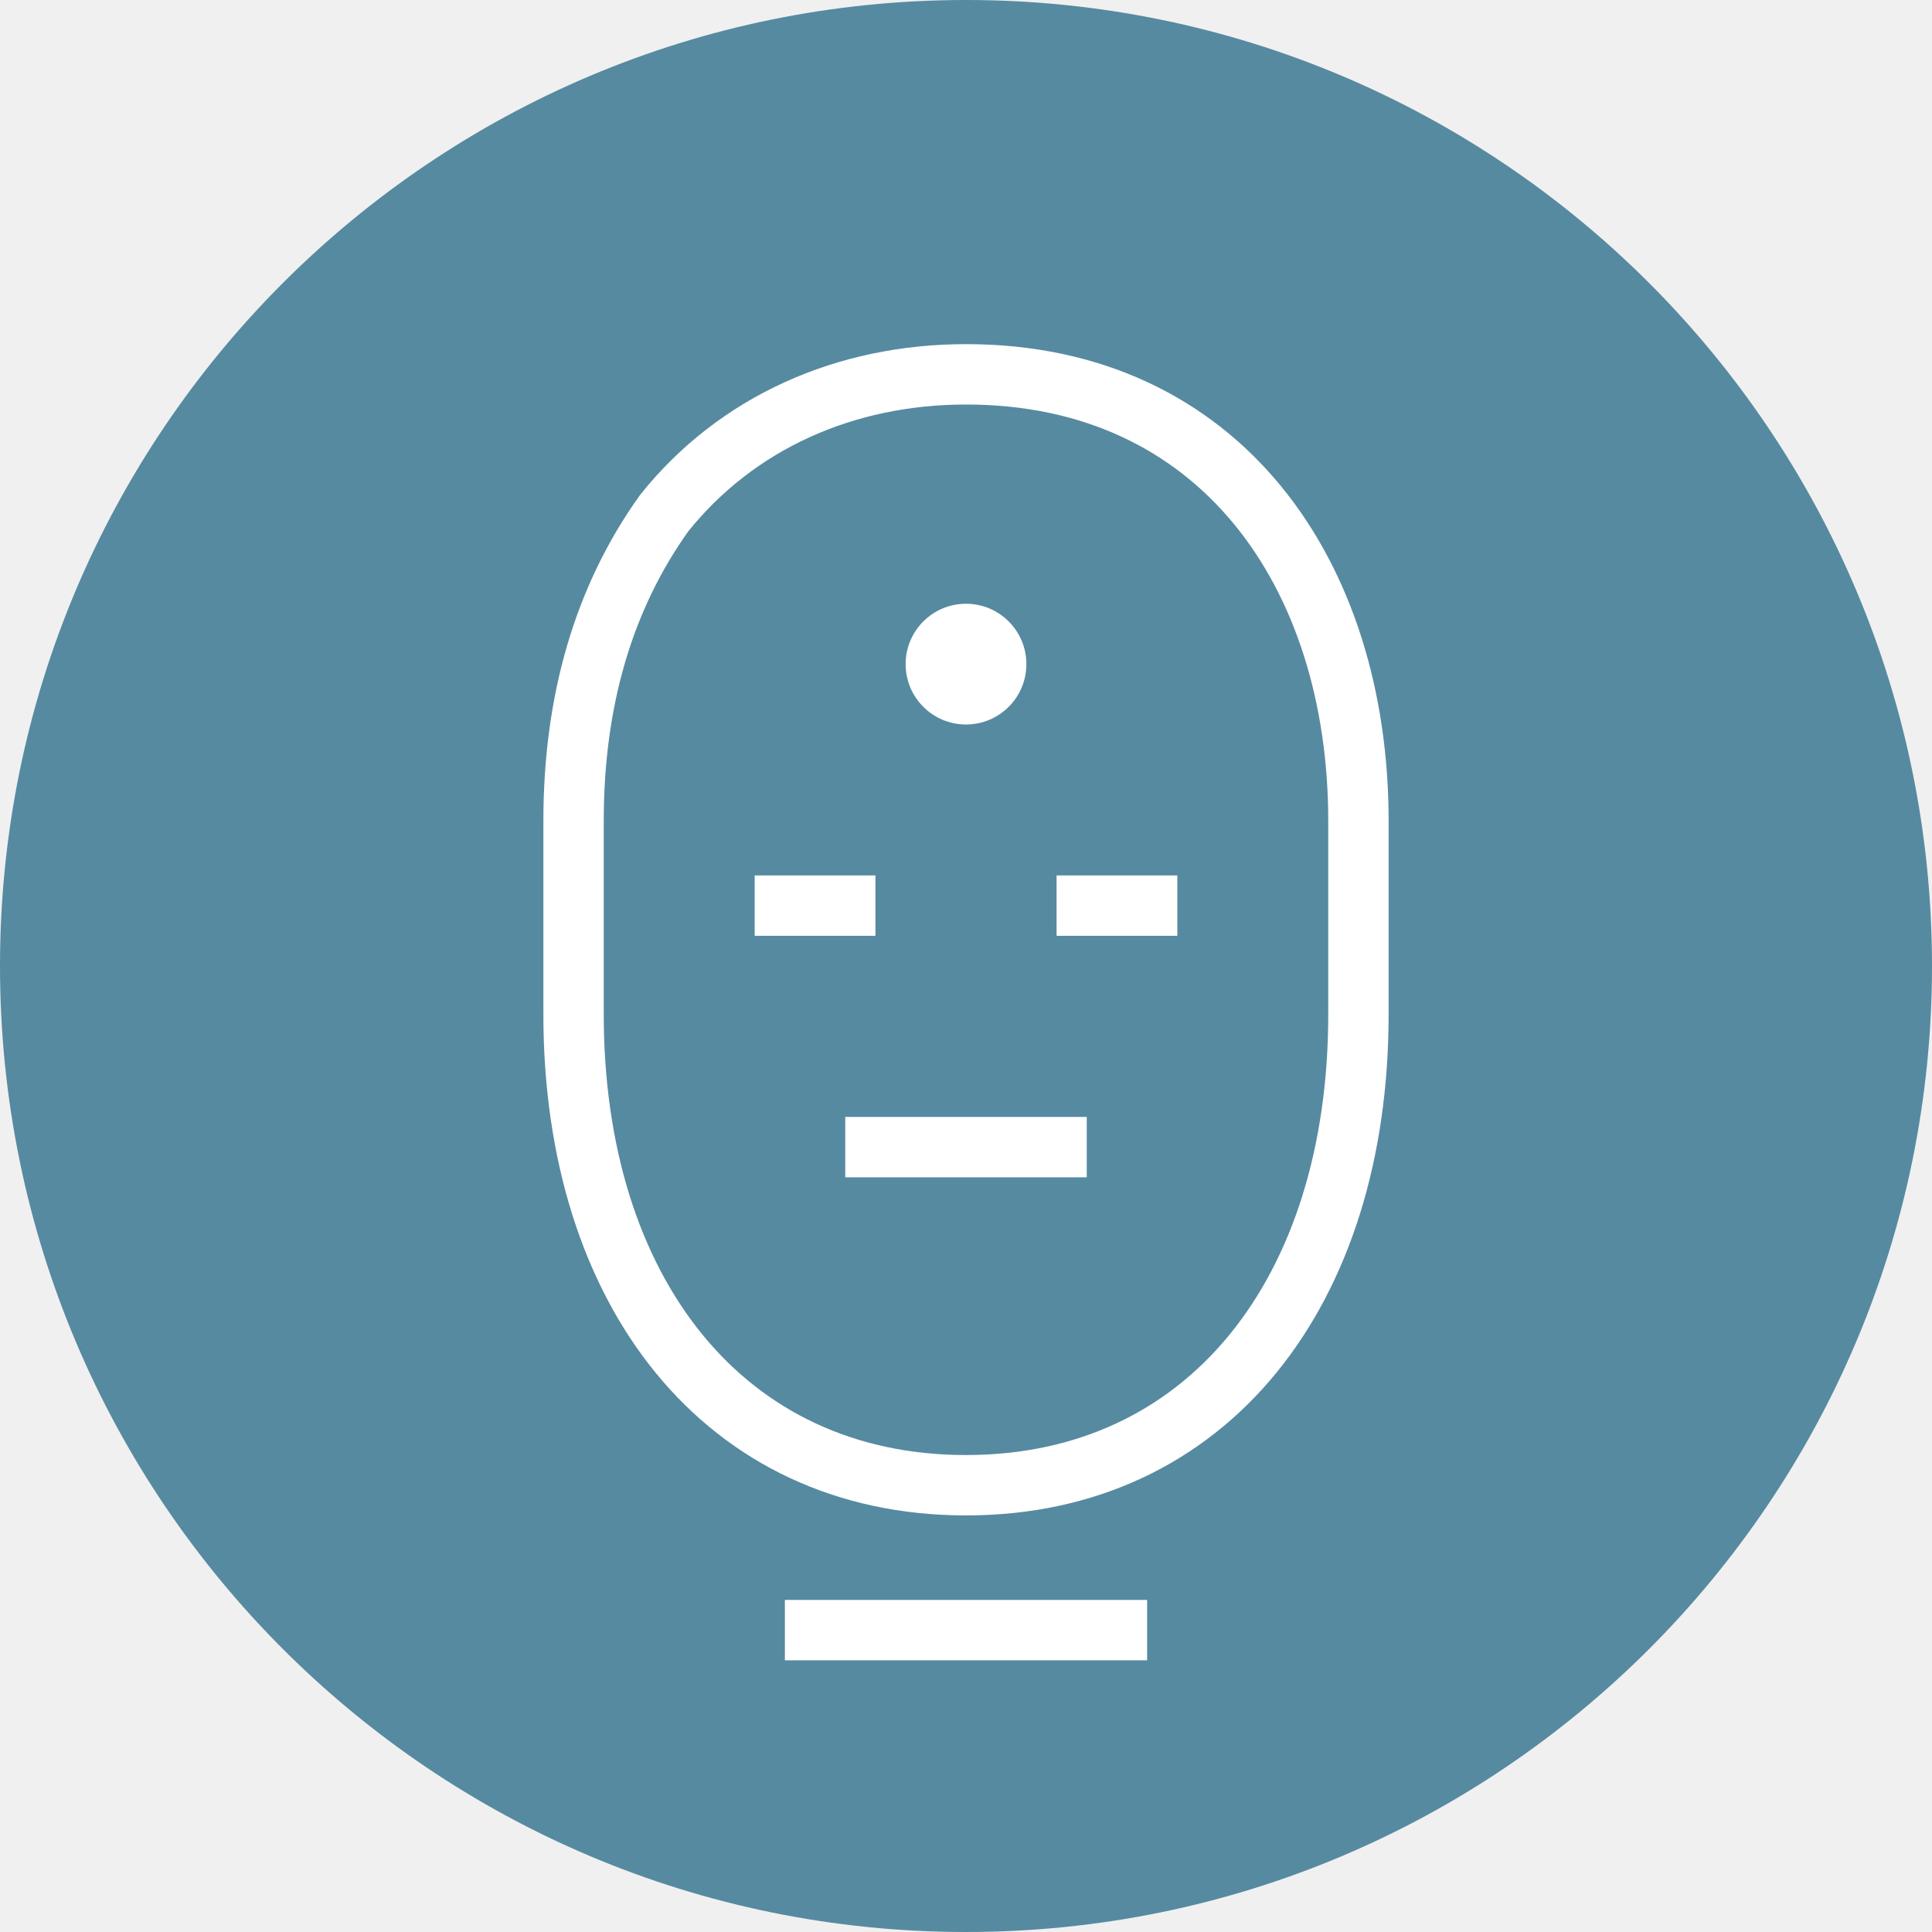
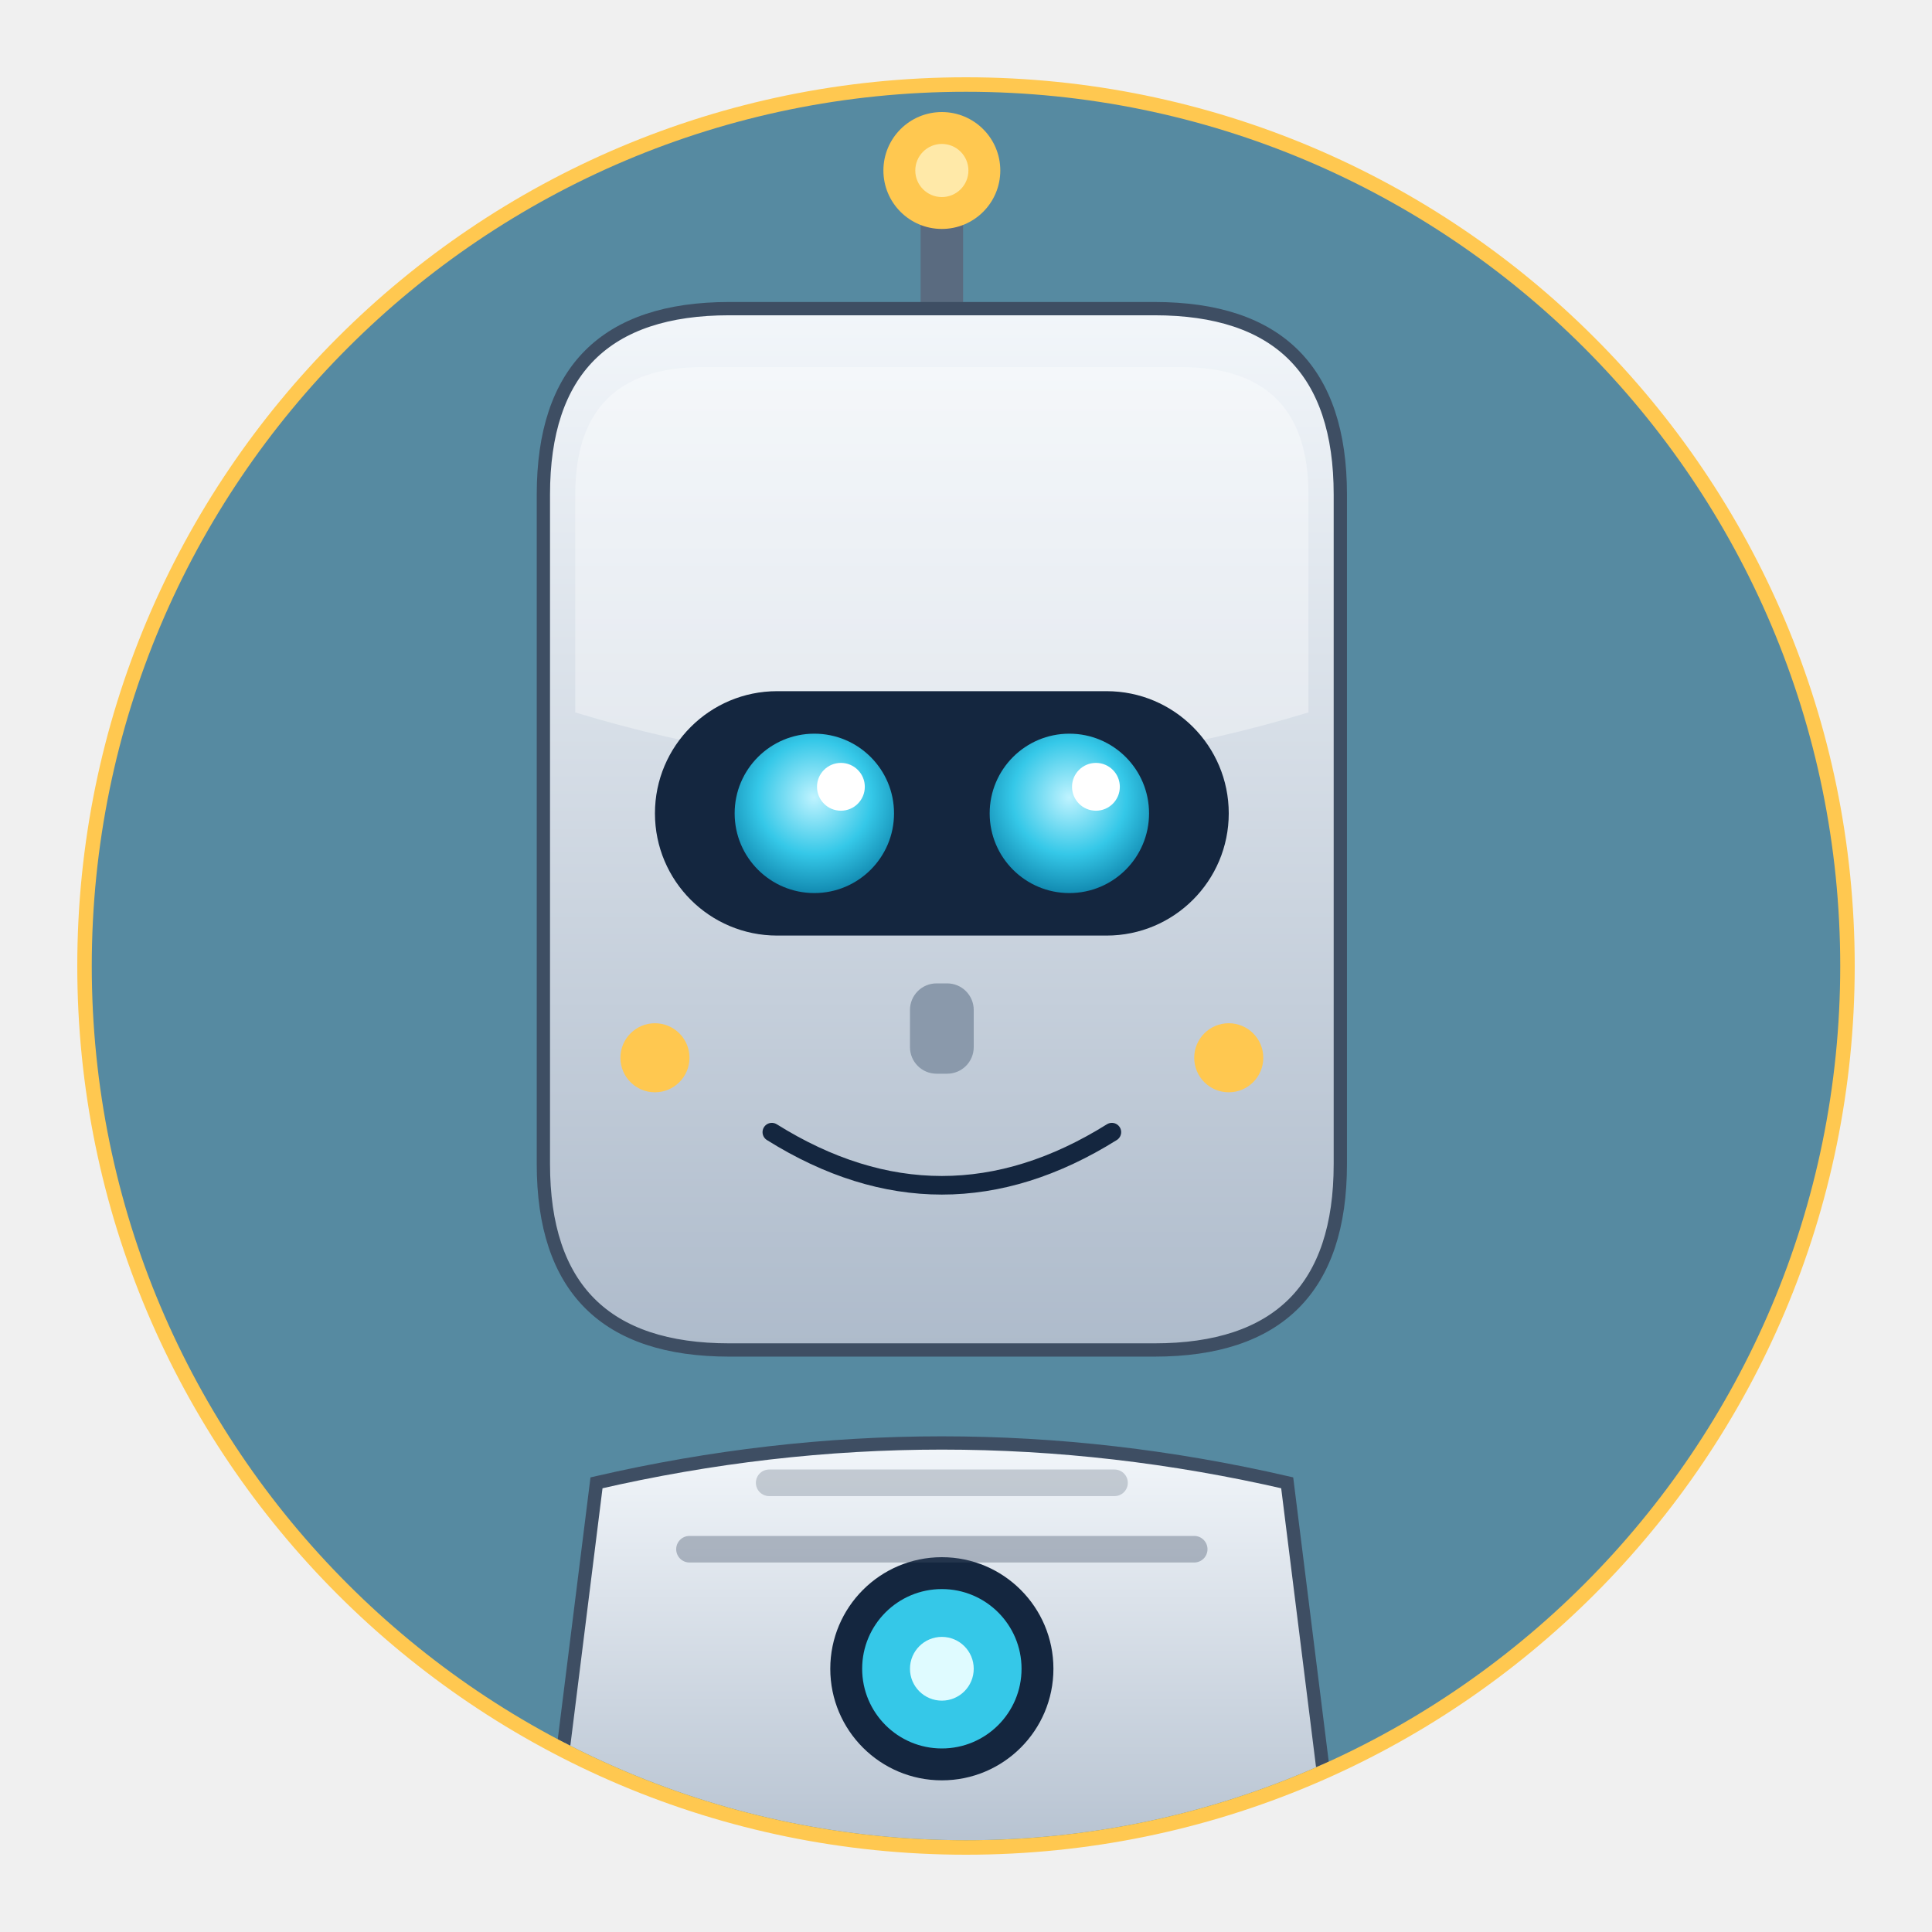
- <svg xmlns="http://www.w3.org/2000/svg" viewBox="0 0 32 32">
-   <circle cx="16" cy="16" r="16" fill="#568aa1" />
-   <path d="M11 8.5c1.2-1.5 3-2.3 5-2.3 4.2 0 6.5 3.3 6.5 7.4v3.2c0 4.6-2.5 7.8-6.5 7.8s-6.5-3.2-6.5-7.8v-3.2c0-2 .5-3.7 1.5-5.1Z" fill="none" stroke="white" strokeWidth="1.7" />
-   <path d="M12.5 15h2m3 0h2M14 19h4" fill="none" stroke="white" strokeWidth="1.5" strokeLinecap="round" />
-   <circle cx="16" cy="11" r="1" fill="white" />
-   <path d="M13 27h6" stroke="white" strokeWidth="1.5" strokeLinecap="round" />
+ <svg xmlns="http://www.w3.org/2000/svg" width="800" height="800" viewBox="0 0 800 800">
+   <defs>
+     <linearGradient id="metal" x1="0" y1="0" x2="0" y2="1">
+       <stop offset="0%" stop-color="#F2F6FA" />
+       <stop offset="100%" stop-color="#AEBBCB" />
+     </linearGradient>
+     <radialGradient id="eye" cx="50%" cy="40%" r="65%">
+       <stop offset="0%" stop-color="#BFF3FF" />
+       <stop offset="55%" stop-color="#35C8E8" />
+       <stop offset="100%" stop-color="#0B7EA6" />
+     </radialGradient>
+     <clipPath id="clipCircle">
+       <circle cx="400" cy="400" r="362" />
+     </clipPath>
+   </defs>
+   <circle cx="400" cy="400" r="365" fill="#568aa1" />
+   <g clip-path="url(#clipCircle)">
+     <g transform="translate(-50 -90) scale(1.1)">
+       <rect x="392" y="150" width="16" height="58" rx="8" fill="#5A6B80" />
+       <circle cx="400" cy="146" r="22" fill="#FFC850" />
+       <circle cx="400" cy="146" r="10" fill="#FFE9A8" />
+       <path d="M 250 800 L 270 640 Q 400 610 530 640 L 550 800 Z" fill="url(#metal)" />
+       <path d="M 250 800 L 270 640 Q 400 610 530 640 L 550 800 Z" fill="none" stroke="#3E4E63" stroke-width="5" />
+       <circle cx="400" cy="710" r="42" fill="#14263F" />
+       <circle cx="400" cy="710" r="30" fill="#35C8E8" />
+       <circle cx="400" cy="710" r="12" fill="#DFFBFF" />
+       <rect x="300" y="660" width="200" height="10" rx="5" fill="#3E4E63" opacity="0.35" />
+       <rect x="330" y="635" width="140" height="10" rx="5" fill="#3E4E63" opacity="0.25" />
+       <path d="M 250 268 Q 250 198 320 198 L 480 198 Q 550 198 550 268 L 550 520 Q 550 590 480 590 L 320 590 Q 250 590 250 520 Z" fill="url(#metal)" />
+       <path d="M 250 268 Q 250 198 320 198 L 480 198 Q 550 198 550 268 L 550 520 Q 550 590 480 590 L 320 590 Q 250 590 250 520 Z" fill="none" stroke="#3E4E63" stroke-width="5" />
+       <path d="M 262 268 Q 262 220 310 220 L 490 220 Q 538 220 538 268 L 538 350 Q 400 392 262 350 Z" fill="#FFFFFF" opacity="0.35" />
+       <rect x="292" y="342" width="216" height="92" rx="46" fill="#14263F" />
+       <circle cx="352" cy="388" r="30" fill="url(#eye)" />
+       <circle cx="448" cy="388" r="30" fill="url(#eye)" />
+       <circle cx="362" cy="378" r="9" fill="#FFFFFF" />
+       <circle cx="458" cy="378" r="9" fill="#FFFFFF" />
+       <rect x="388" y="452" width="24" height="34" rx="10" fill="#8A99AB" />
+       <path d="M 336 508 Q 400 548 464 508" fill="none" stroke="#14263F" stroke-width="7" stroke-linecap="round" />
+       <circle cx="292" cy="480" r="13" fill="#FFC850" />
+       <circle cx="508" cy="480" r="13" fill="#FFC850" />
+     </g>
+   </g>
+   <circle cx="400" cy="400" r="365" fill="none" stroke="#FFC850" stroke-width="6" />
</svg>
